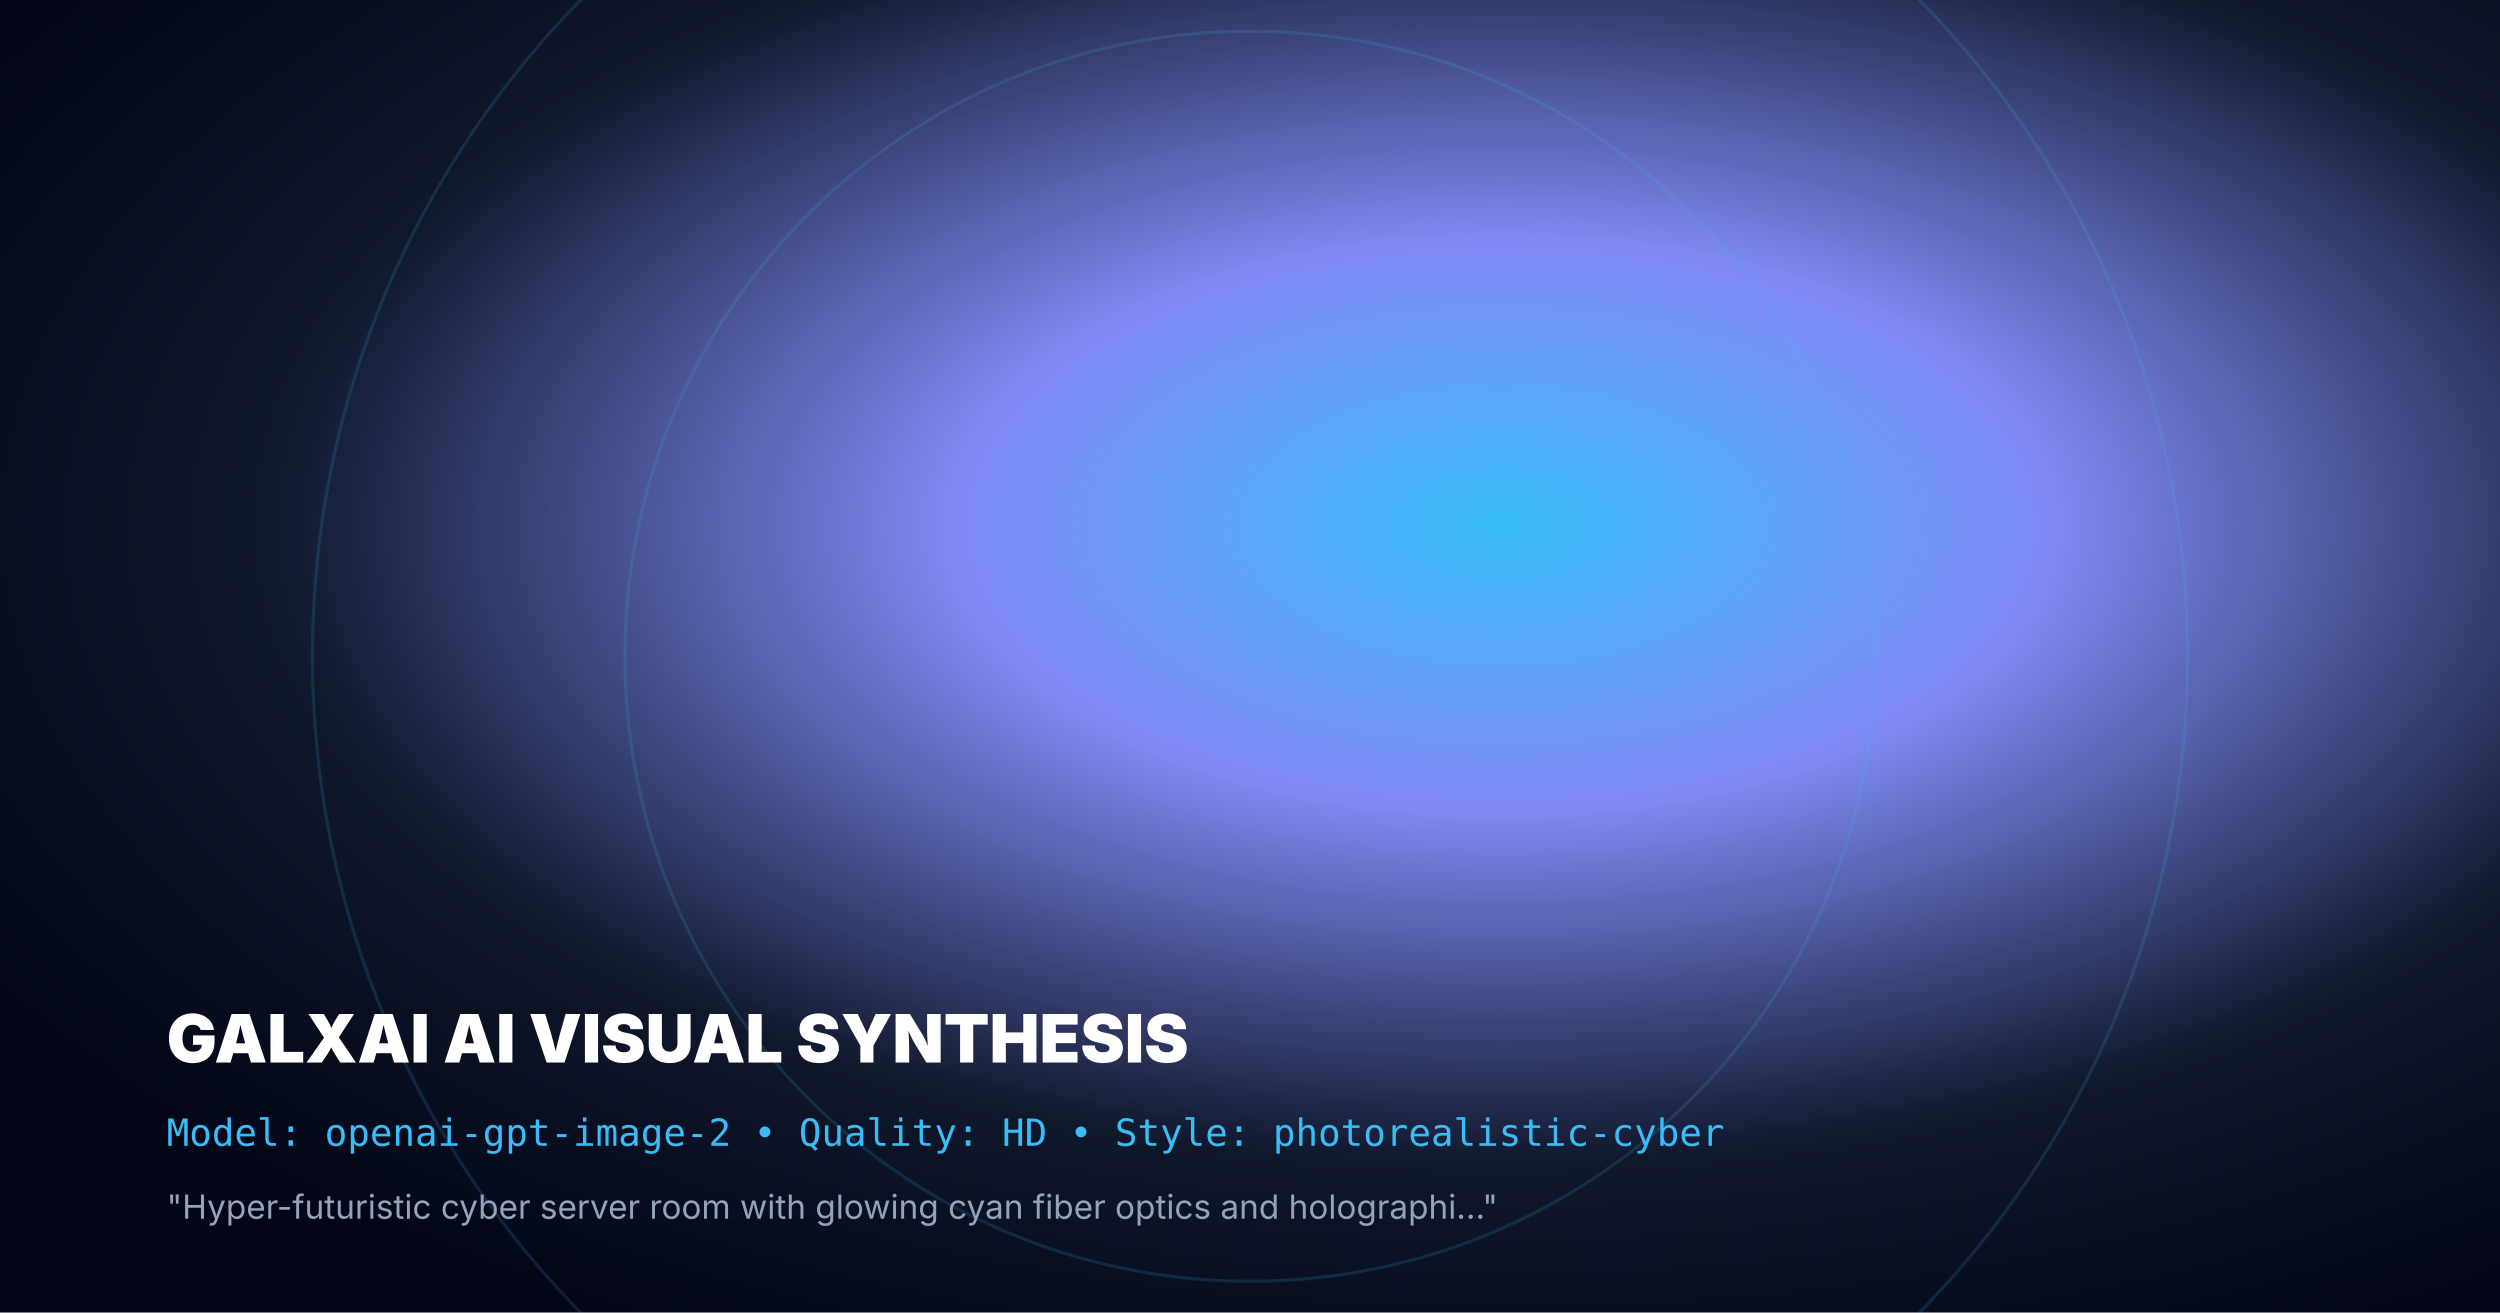
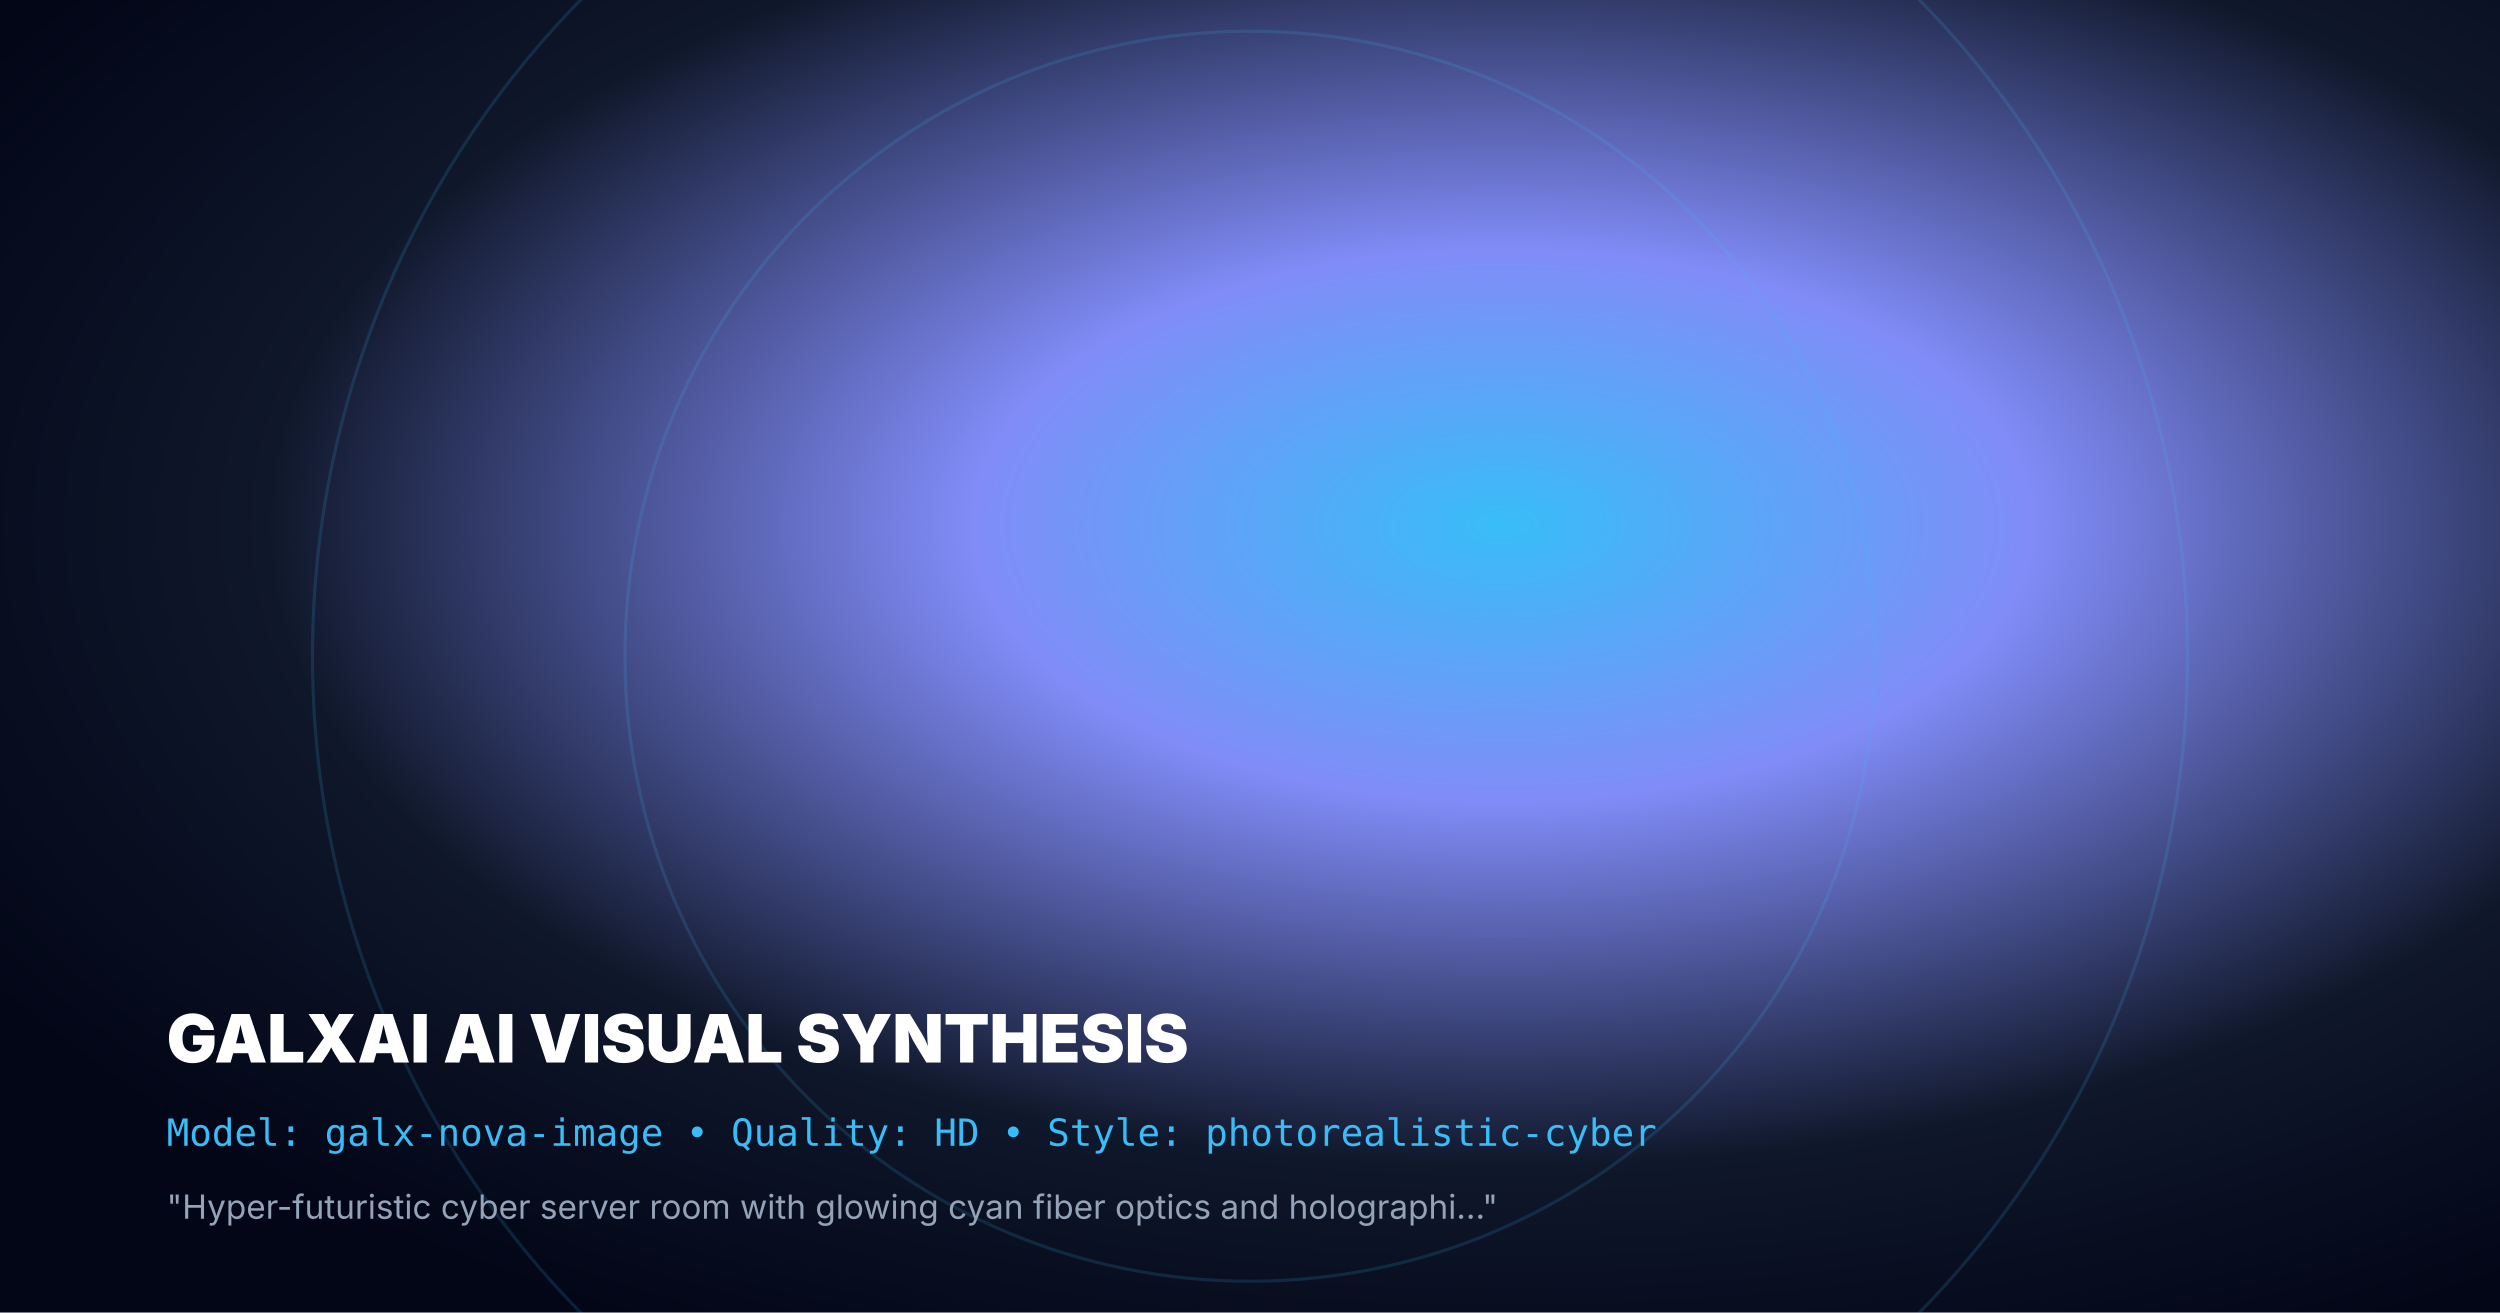
<svg xmlns="http://www.w3.org/2000/svg" viewBox="0 0 1200 630" width="1200" height="630">
  <defs>
    <radialGradient id="ai-glow-ai_img_1787787780204_5fe7bd18" cx="60%" cy="40%" r="70%">
      <stop offset="0%" stop-color="#38bdf8" />
      <stop offset="30%" stop-color="#818cf8" />
      <stop offset="70%" stop-color="#0f172a" />
      <stop offset="100%" stop-color="#020617" />
    </radialGradient>
    <filter id="ai-blur-ai_img_1787787780204_5fe7bd18">
      <feGaussianBlur stdDeviation="30" />
    </filter>
  </defs>
  <rect width="1200" height="630" fill="url(#ai-glow-ai_img_1787787780204_5fe7bd18)" />
  <g opacity="0.15" stroke="#38bdf8" stroke-width="1.5">
    <circle cx="600" cy="315" r="300" fill="none" />
    <circle cx="600" cy="315" r="450" fill="none" />
  </g>
  <text x="80" y="510" font-family="-apple-system,BlinkMacSystemFont,sans-serif" font-size="32" font-weight="900" fill="#ffffff">GALXAI AI VISUAL SYNTHESIS</text>
-   <text x="80" y="550" font-family="monospace" font-size="18" fill="#38bdf8">Model: openai-gpt-image-2 • Quality: HD • Style: photorealistic-cyber</text>
+   <text x="80" y="550" font-family="monospace" font-size="18" fill="#38bdf8">Model: galx-nova-image • Quality: HD • Style: photorealistic-cyber</text>
  <text x="80" y="585" font-family="-apple-system,BlinkMacSystemFont,sans-serif" font-size="16" fill="#94a3b8">"Hyper-futuristic cyber server room with glowing cyan fiber optics and holographi..."</text>
</svg>
